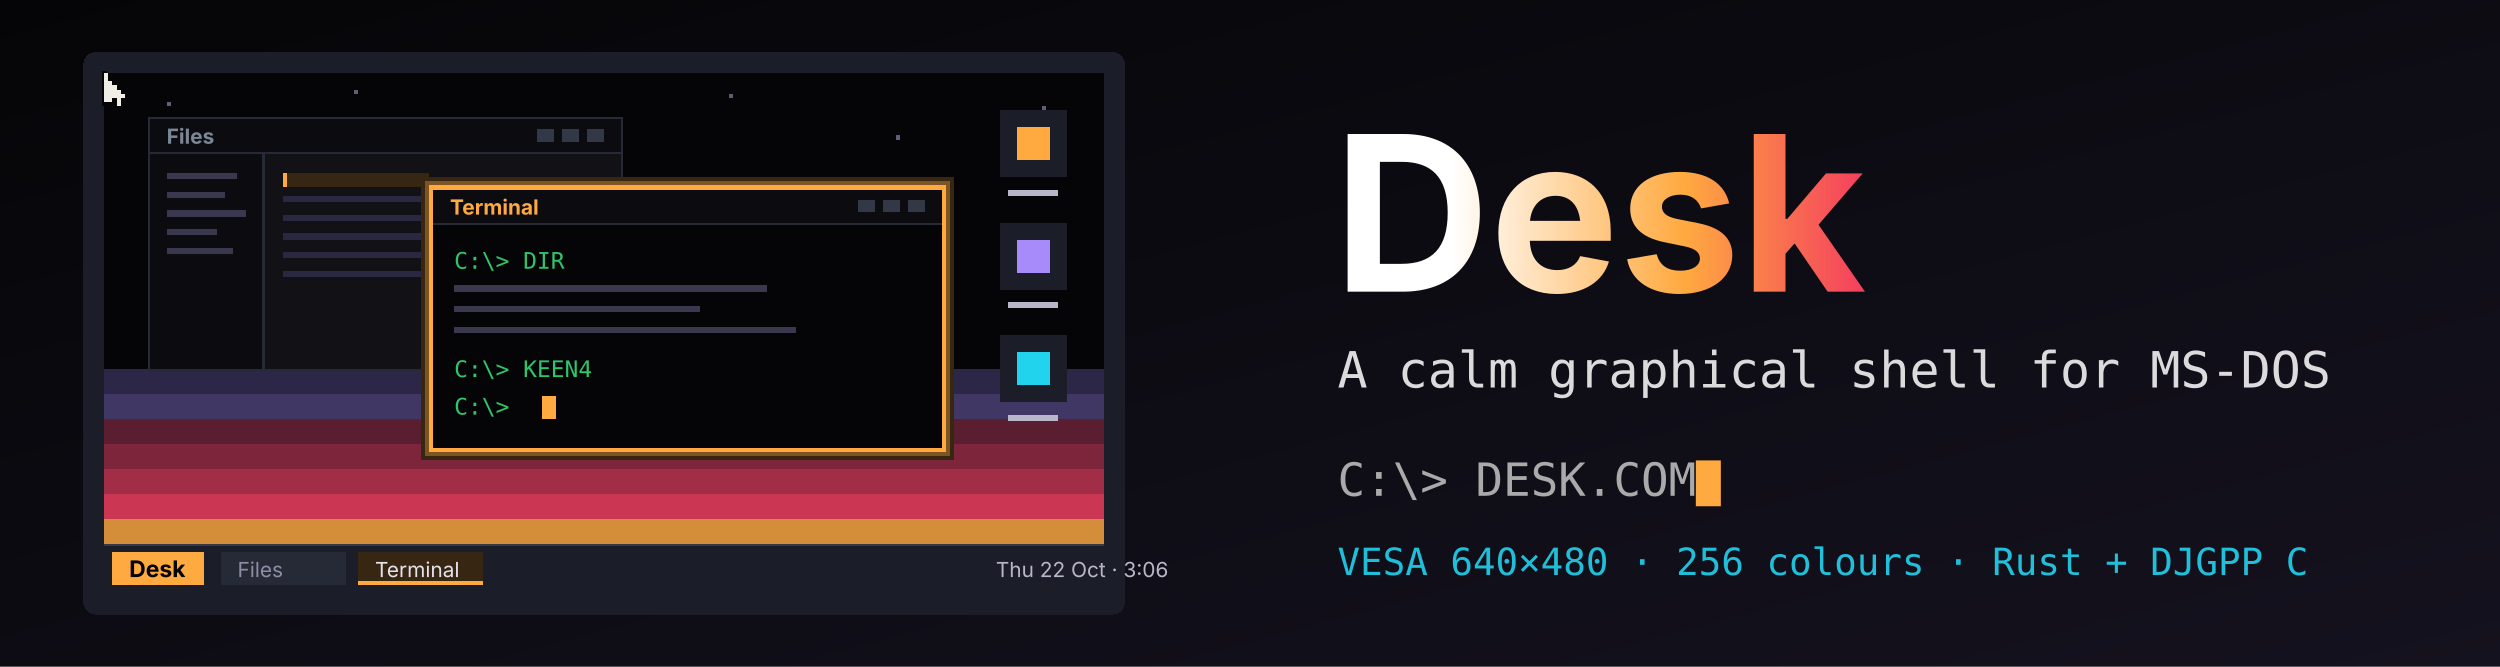
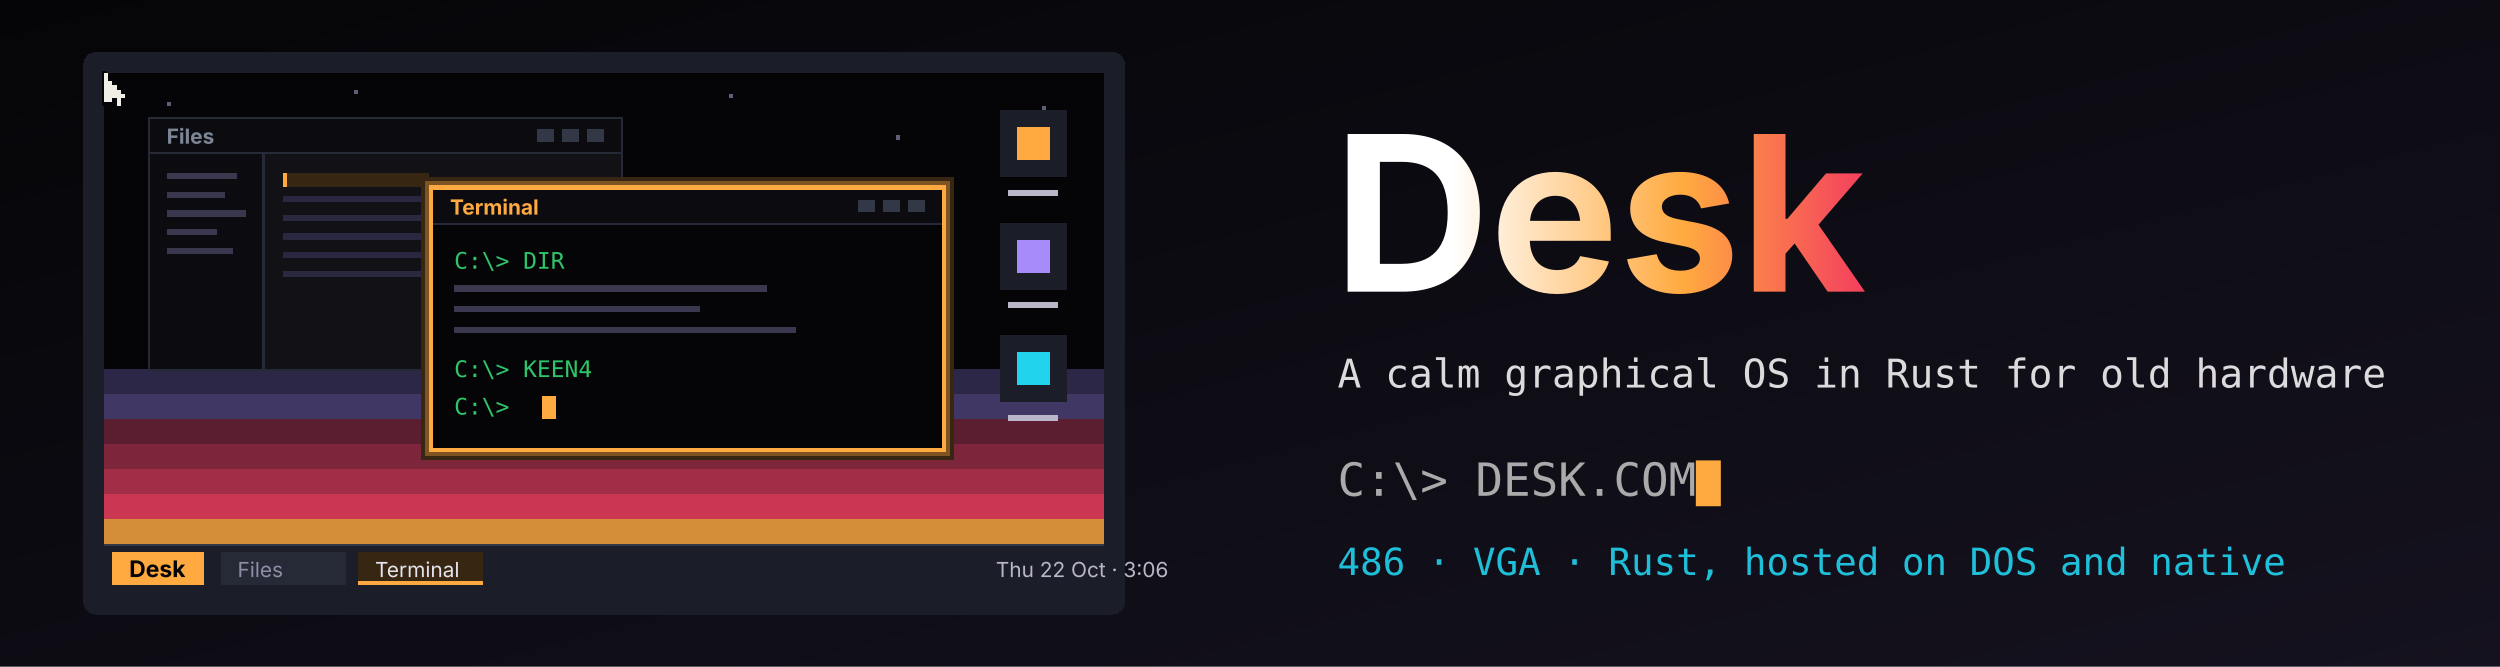
<svg xmlns="http://www.w3.org/2000/svg" width="1200" height="320" viewBox="0 0 1200 320" role="img" aria-labelledby="hero-title hero-desc">
  <style>
    .drift { animation: drift 6s ease-in-out infinite; }
    .halo { animation: glow 3s ease-in-out infinite; }
    .pointer { animation: roam 9s ease-in-out infinite; }
    .caret { animation: blink 1.1s steps(1) infinite; }
    .type { animation: blink 1.1s steps(1) infinite; }
    @keyframes drift { 0%, 100% { transform: translate(158px, 56px); } 50% { transform: translate(158px, 52px); } }
    @keyframes glow { 0%, 100% { opacity: 1; } 50% { opacity: 0.45; } }
    @keyframes roam { 0%, 100% { transform: translate(300px, 150px); } 35% { transform: translate(330px, 100px); } 65% { transform: translate(60px, 236px); } 80% { transform: translate(60px, 236px); } }
    @keyframes blink { 0%, 55% { opacity: 1; } 56%, 100% { opacity: 0; } }
    @media (prefers-reduced-motion: reduce) {
      .drift, .halo, .pointer, .caret, .type { animation: none; }
      .drift { transform: translate(158px, 56px); }
      .pointer { transform: translate(300px, 150px); }
    }
  </style>
  <defs>
    <linearGradient id="bg" x1="0" y1="0" x2="1" y2="1">
      <stop offset="0%" stop-color="#050507" />
      <stop offset="100%" stop-color="#15121f" />
    </linearGradient>
    <linearGradient id="brand" x1="0" y1="0" x2="1" y2="0">
      <stop offset="20%" stop-color="#ffffff" />
      <stop offset="65%" stop-color="#ffaa40" />
      <stop offset="100%" stop-color="#f43f5e" />
    </linearGradient>
  </defs>
  <rect width="1200" height="320" fill="url(#bg)" />
  <g transform="translate(50 35)" shape-rendering="crispEdges">
    <rect x="-10" y="-10" width="500" height="270" fill="#1b1e28" rx="6" />
    <rect x="0" y="0" width="480" height="250" fill="#050507" />
    <rect x="30" y="14" width="2" height="2" fill="#5f5d78" />
    <rect x="120" y="8" width="2" height="2" fill="#5f5d78" />
    <rect x="210" y="22" width="2" height="2" fill="#5f5d78" />
    <rect x="300" y="10" width="2" height="2" fill="#5f5d78" />
    <rect x="380" y="30" width="2" height="2" fill="#5f5d78" />
    <rect x="450" y="16" width="2" height="2" fill="#5f5d78" />
    <rect x="70" y="40" width="2" height="2" fill="#5f5d78" />
    <rect x="440" y="56" width="2" height="2" fill="#5f5d78" />
    <rect x="0" y="142" width="480" height="12" fill="#2d2747" />
    <rect x="0" y="154" width="480" height="12" fill="#413764" />
    <rect x="0" y="166" width="480" height="12" fill="#5b1e30" />
    <rect x="0" y="178" width="480" height="12" fill="#7d263b" />
    <rect x="0" y="190" width="480" height="12" fill="#a22d46" />
    <rect x="0" y="202" width="480" height="12" fill="#cb3652" />
    <rect x="0" y="214" width="480" height="12" fill="#d48e39" />
    <rect x="430" y="18" width="32" height="32" fill="#1b1e28" />
    <rect x="438" y="26" width="16" height="16" fill="#ffaa40" />
    <rect x="434" y="56" width="24" height="3" fill="#b8b6c8" />
    <rect x="430" y="72" width="32" height="32" fill="#1b1e28" />
    <rect x="438" y="80" width="16" height="16" fill="#a78bfa" />
    <rect x="434" y="110" width="24" height="3" fill="#b8b6c8" />
    <rect x="430" y="126" width="32" height="32" fill="#1b1e28" />
    <rect x="438" y="134" width="16" height="16" fill="#22d3ee" />
    <rect x="434" y="164" width="24" height="3" fill="#b8b6c8" />
    <g transform="translate(22 22)">
      <rect x="-1" y="-1" width="228" height="122" fill="#262a37" />
      <rect x="0" y="0" width="226" height="120" fill="#111116" />
      <rect x="0" y="0" width="226" height="16" fill="#0c0c10" />
      <rect x="0" y="16" width="226" height="1" fill="#262a37" />
      <text x="8" y="12" font-family="'Space Grotesk', 'Inter', 'Helvetica Neue', Arial, sans-serif" font-size="10" font-weight="700" fill="#7c8796">Files</text>
      <rect x="186" y="5" width="8" height="6" fill="#333847" />
      <rect x="198" y="5" width="8" height="6" fill="#333847" />
      <rect x="210" y="5" width="8" height="6" fill="#333847" />
      <rect x="0" y="17" width="54" height="103" fill="#0c0c10" />
      <rect x="8" y="26" width="34" height="3" fill="#3a384f" />
      <rect x="8" y="35" width="28" height="3" fill="#3a384f" />
      <rect x="8" y="44" width="38" height="3" fill="#3a384f" />
      <rect x="8" y="53" width="24" height="3" fill="#3a384f" />
      <rect x="8" y="62" width="32" height="3" fill="#3a384f" />
      <rect x="54" y="17" width="1" height="103" fill="#262a37" />
      <rect x="64" y="28" width="96" height="3" fill="#2a2840" />
      <rect x="64" y="37" width="120" height="3" fill="#2a2840" />
      <rect x="64" y="46" width="80" height="3" fill="#2a2840" />
      <rect x="64" y="55" width="108" height="3" fill="#2a2840" />
      <rect x="64" y="64" width="88" height="3" fill="#2a2840" />
      <rect x="64" y="73" width="112" height="3" fill="#2a2840" />
      <rect x="64" y="26" width="70" height="7" fill="#372612" />
      <rect x="64" y="26" width="2" height="7" fill="#ffaa40" />
    </g>
    <g transform="translate(158 56)" class="drift">
      <rect x="-6" y="-6" width="256" height="136" fill="#372612" class="halo" />
      <rect x="-4" y="-4" width="252" height="132" fill="#7d5422" />
      <rect x="-2" y="-2" width="248" height="128" fill="#ffaa40" />
      <rect x="0" y="0" width="244" height="124" fill="#111116" />
      <rect x="0" y="0" width="244" height="16" fill="#0c0c10" />
      <rect x="0" y="16" width="244" height="1" fill="#262a37" />
      <text x="8" y="12" font-family="'Space Grotesk', 'Inter', 'Helvetica Neue', Arial, sans-serif" font-size="10" font-weight="700" fill="#ffaa40">Terminal</text>
      <rect x="204" y="5" width="8" height="6" fill="#333847" />
      <rect x="216" y="5" width="8" height="6" fill="#333847" />
      <rect x="228" y="5" width="8" height="6" fill="#333847" />
      <rect x="0" y="17" width="244" height="107" fill="#050507" />
      <text x="10" y="38" font-family="'JetBrains Mono', 'DejaVu Sans Mono', Menlo, Consolas, monospace" font-size="11" fill="#2ec66a">C:\&gt; DIR</text>
      <rect x="10" y="46" width="150" height="3" fill="#3a384f" />
      <rect x="10" y="56" width="118" height="3" fill="#3a384f" />
      <rect x="10" y="66" width="164" height="3" fill="#3a384f" />
      <text x="10" y="90" font-family="'JetBrains Mono', 'DejaVu Sans Mono', Menlo, Consolas, monospace" font-size="11" fill="#2ec66a">C:\&gt; KEEN4</text>
      <text x="10" y="108" font-family="'JetBrains Mono', 'DejaVu Sans Mono', Menlo, Consolas, monospace" font-size="11" fill="#2ec66a">C:\&gt; </text>
      <rect x="52" y="99" width="7" height="11" fill="#ffaa40" class="caret" />
    </g>
    <rect x="0" y="226" width="480" height="24" fill="#1b1e28" />
    <rect x="0" y="226" width="480" height="1" fill="#333847" />
    <rect x="4" y="230" width="44" height="16" fill="#ffaa40" />
    <text x="12" y="242" font-family="'Space Grotesk', 'Inter', 'Helvetica Neue', Arial, sans-serif" font-size="11" font-weight="700" fill="#050507">Desk</text>
    <rect x="56" y="230" width="60" height="16" fill="#262a37" />
    <rect x="122" y="230" width="60" height="16" fill="#372612" />
    <rect x="122" y="244" width="60" height="2" fill="#ffaa40" />
    <text x="130" y="242" font-family="'Space Grotesk', 'Inter', 'Helvetica Neue', Arial, sans-serif" font-size="10" fill="#e4e2ec">Terminal</text>
    <text x="64" y="242" font-family="'Space Grotesk', 'Inter', 'Helvetica Neue', Arial, sans-serif" font-size="10" fill="#8f8da6">Files</text>
    <text x="428" y="242" font-family="'Space Grotesk', 'Inter', 'Helvetica Neue', Arial, sans-serif" font-size="10" fill="#b8b6c8">Thu 22 Oct · 3:06</text>
    <g class="pointer">
      <path d="M0 0h2v2h-2zM0 2h2v2h-2zM0 4h4v2h-4zM0 6h6v2h-6zM0 8h8v2h-8zM0 10h10v2h-10zM0 12h4v2h-4zM6 12h2v2h-2zM6 14h2v2h-2z" fill="#050507" transform="translate(-1 -1) scale(1.2)" />
      <path d="M0 0h2v2h-2zM0 2h2v2h-2zM0 4h4v2h-4zM0 6h6v2h-6zM0 8h8v2h-8zM0 10h10v2h-10zM0 12h4v2h-4zM6 12h2v2h-2zM6 14h2v2h-2z" fill="#f1eee6" />
    </g>
  </g>
  <text x="640" y="140" font-family="'Space Grotesk', 'Inter', 'Helvetica Neue', Arial, sans-serif" font-size="104" font-weight="700" fill="url(#brand)">Desk</text>
-   <text x="642" y="186" font-family="'JetBrains Mono', 'DejaVu Sans Mono', Menlo, Consolas, monospace" font-size="24" fill="#ffffff" fill-opacity="0.85">A calm graphical shell for MS-DOS</text>
+   <text x="642" y="186" font-family="'JetBrains Mono', 'DejaVu Sans Mono', Menlo, Consolas, monospace" font-size="19" fill="#ffffff" fill-opacity="0.85">A calm graphical OS in Rust for old hardware</text>
  <g font-family="'JetBrains Mono', 'DejaVu Sans Mono', Menlo, Consolas, monospace" font-size="22">
    <text x="642" y="238" fill="#aaaaaa">C:\&gt; DESK.COM</text>
    <rect class="type" x="814" y="221" width="12" height="22" fill="#ffaa40" />
-     <text x="642" y="276" font-size="18" fill="#22d3ee" fill-opacity="0.9">VESA 640×480 · 256 colours · Rust + DJGPP C</text>
+     <text x="642" y="276" font-size="18" fill="#22d3ee" fill-opacity="0.9">486 · VGA · Rust, hosted on DOS and native</text>
  </g>
</svg>
